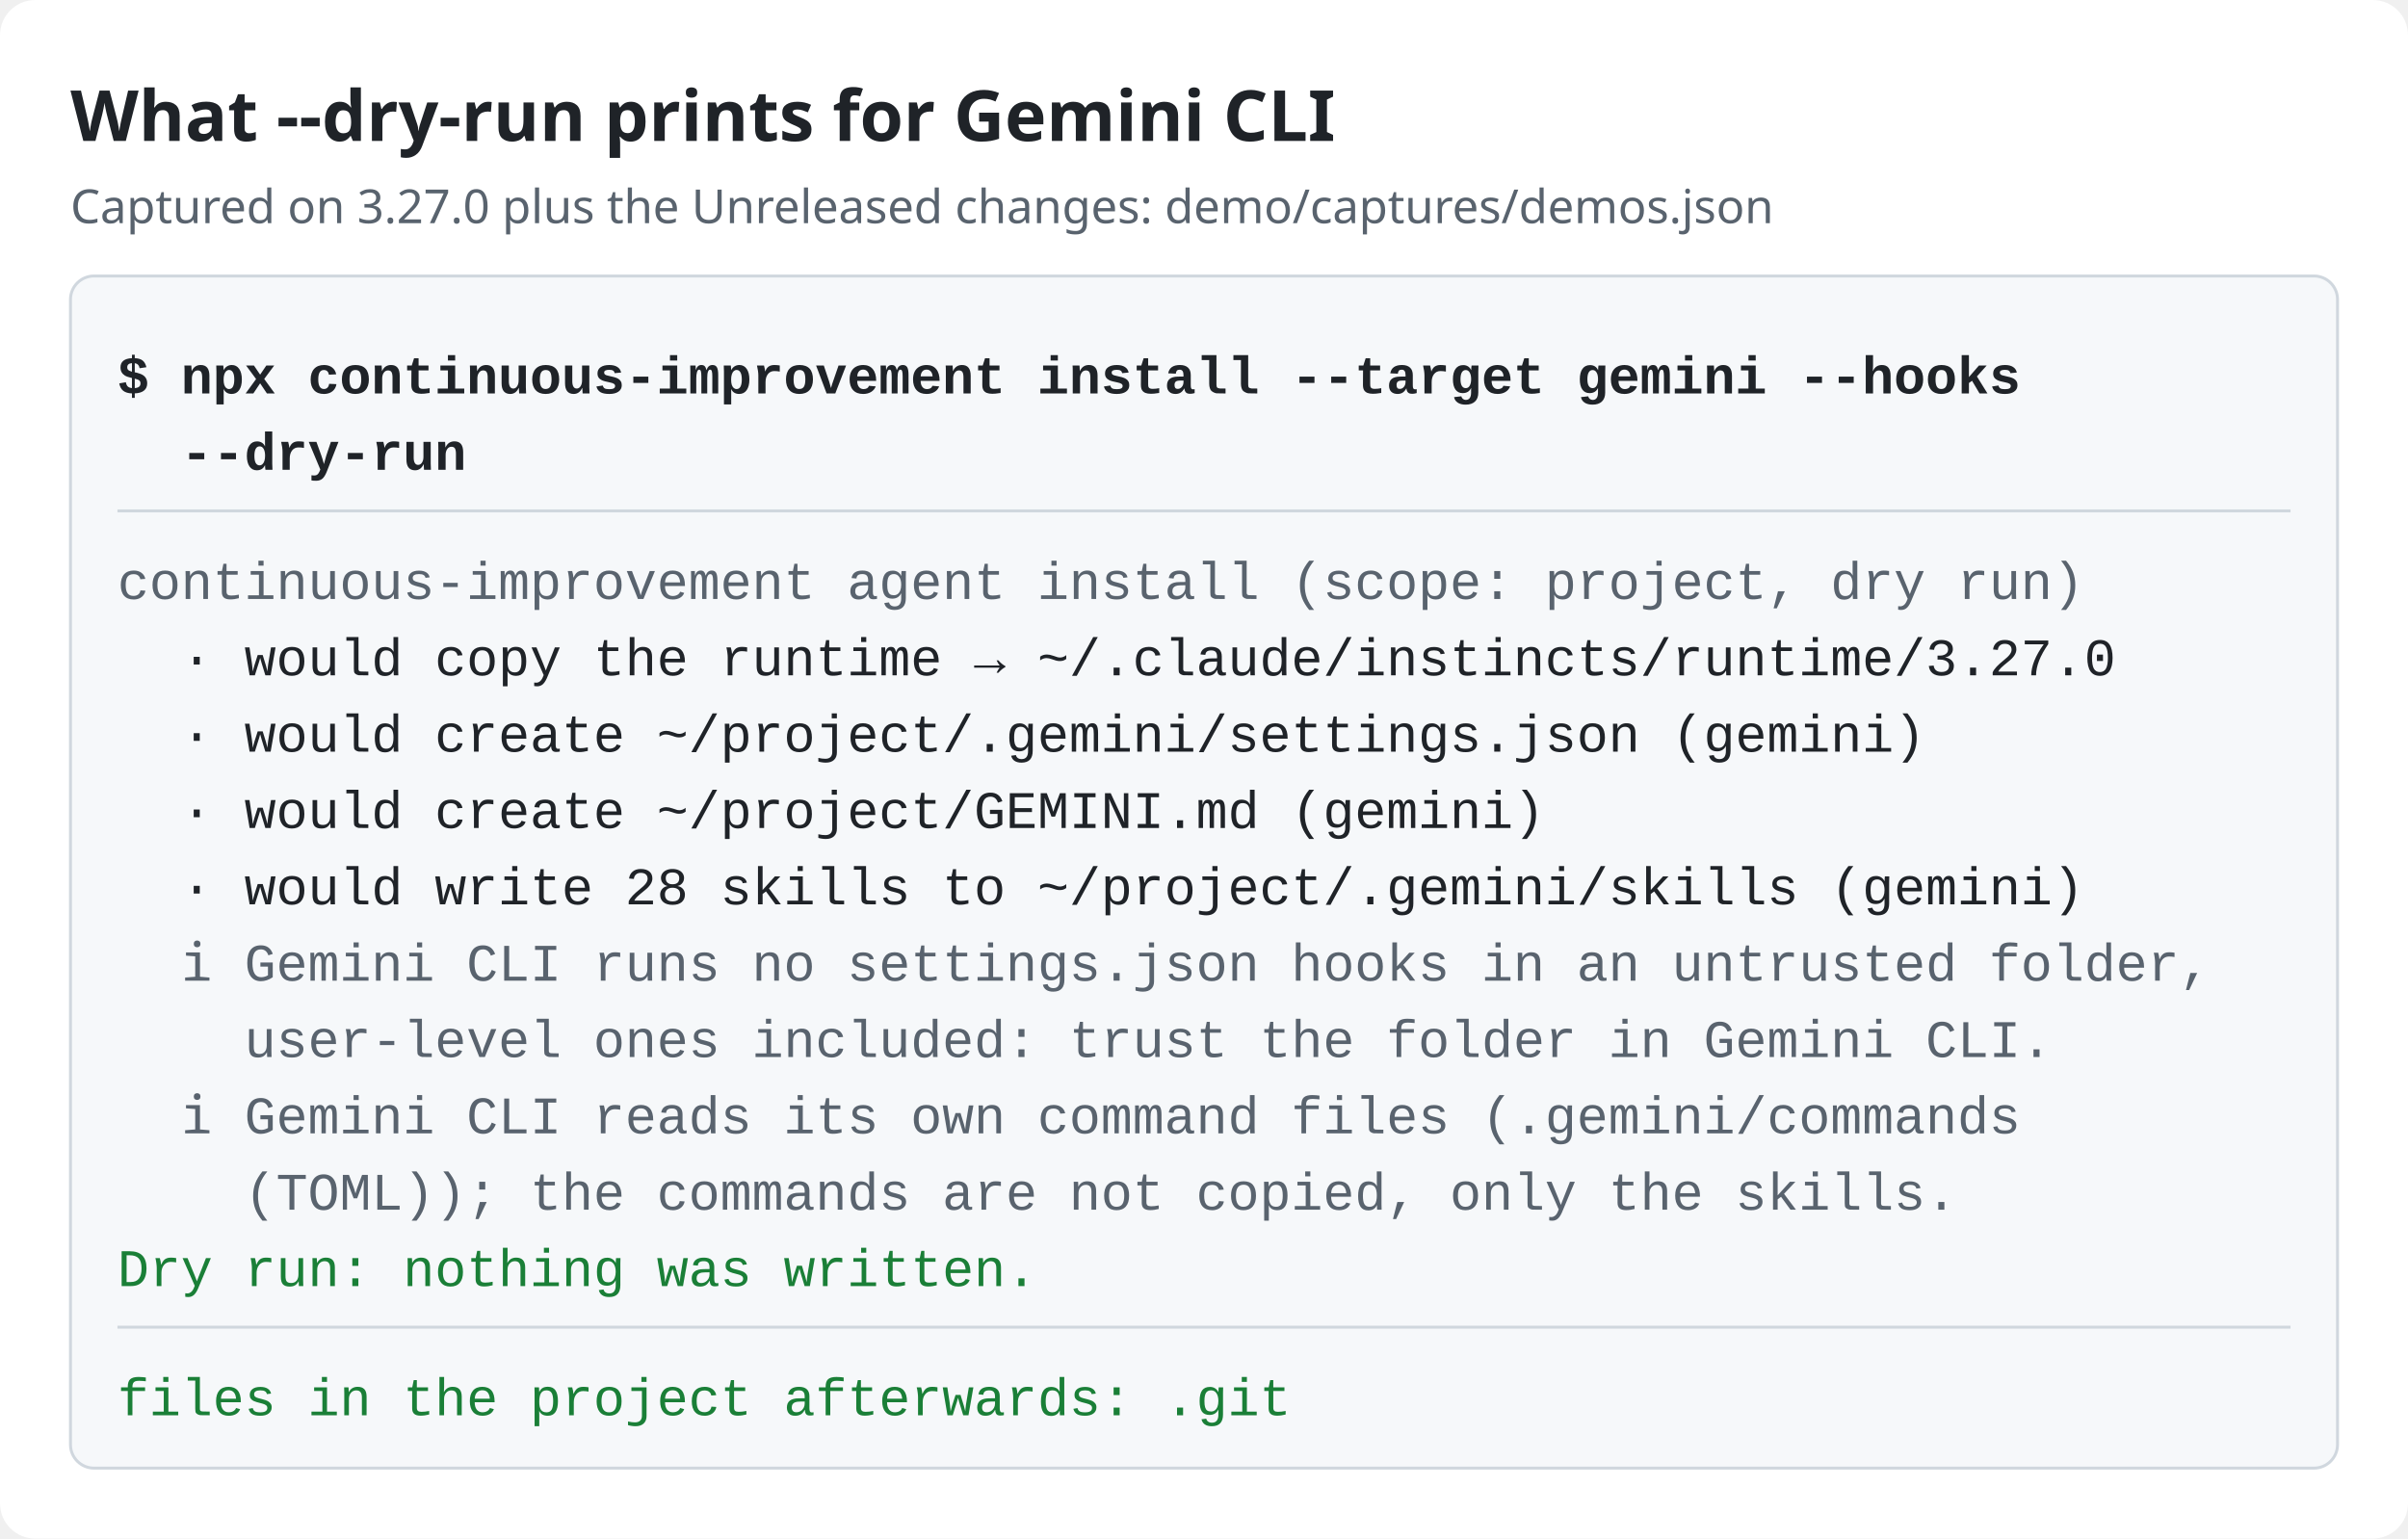
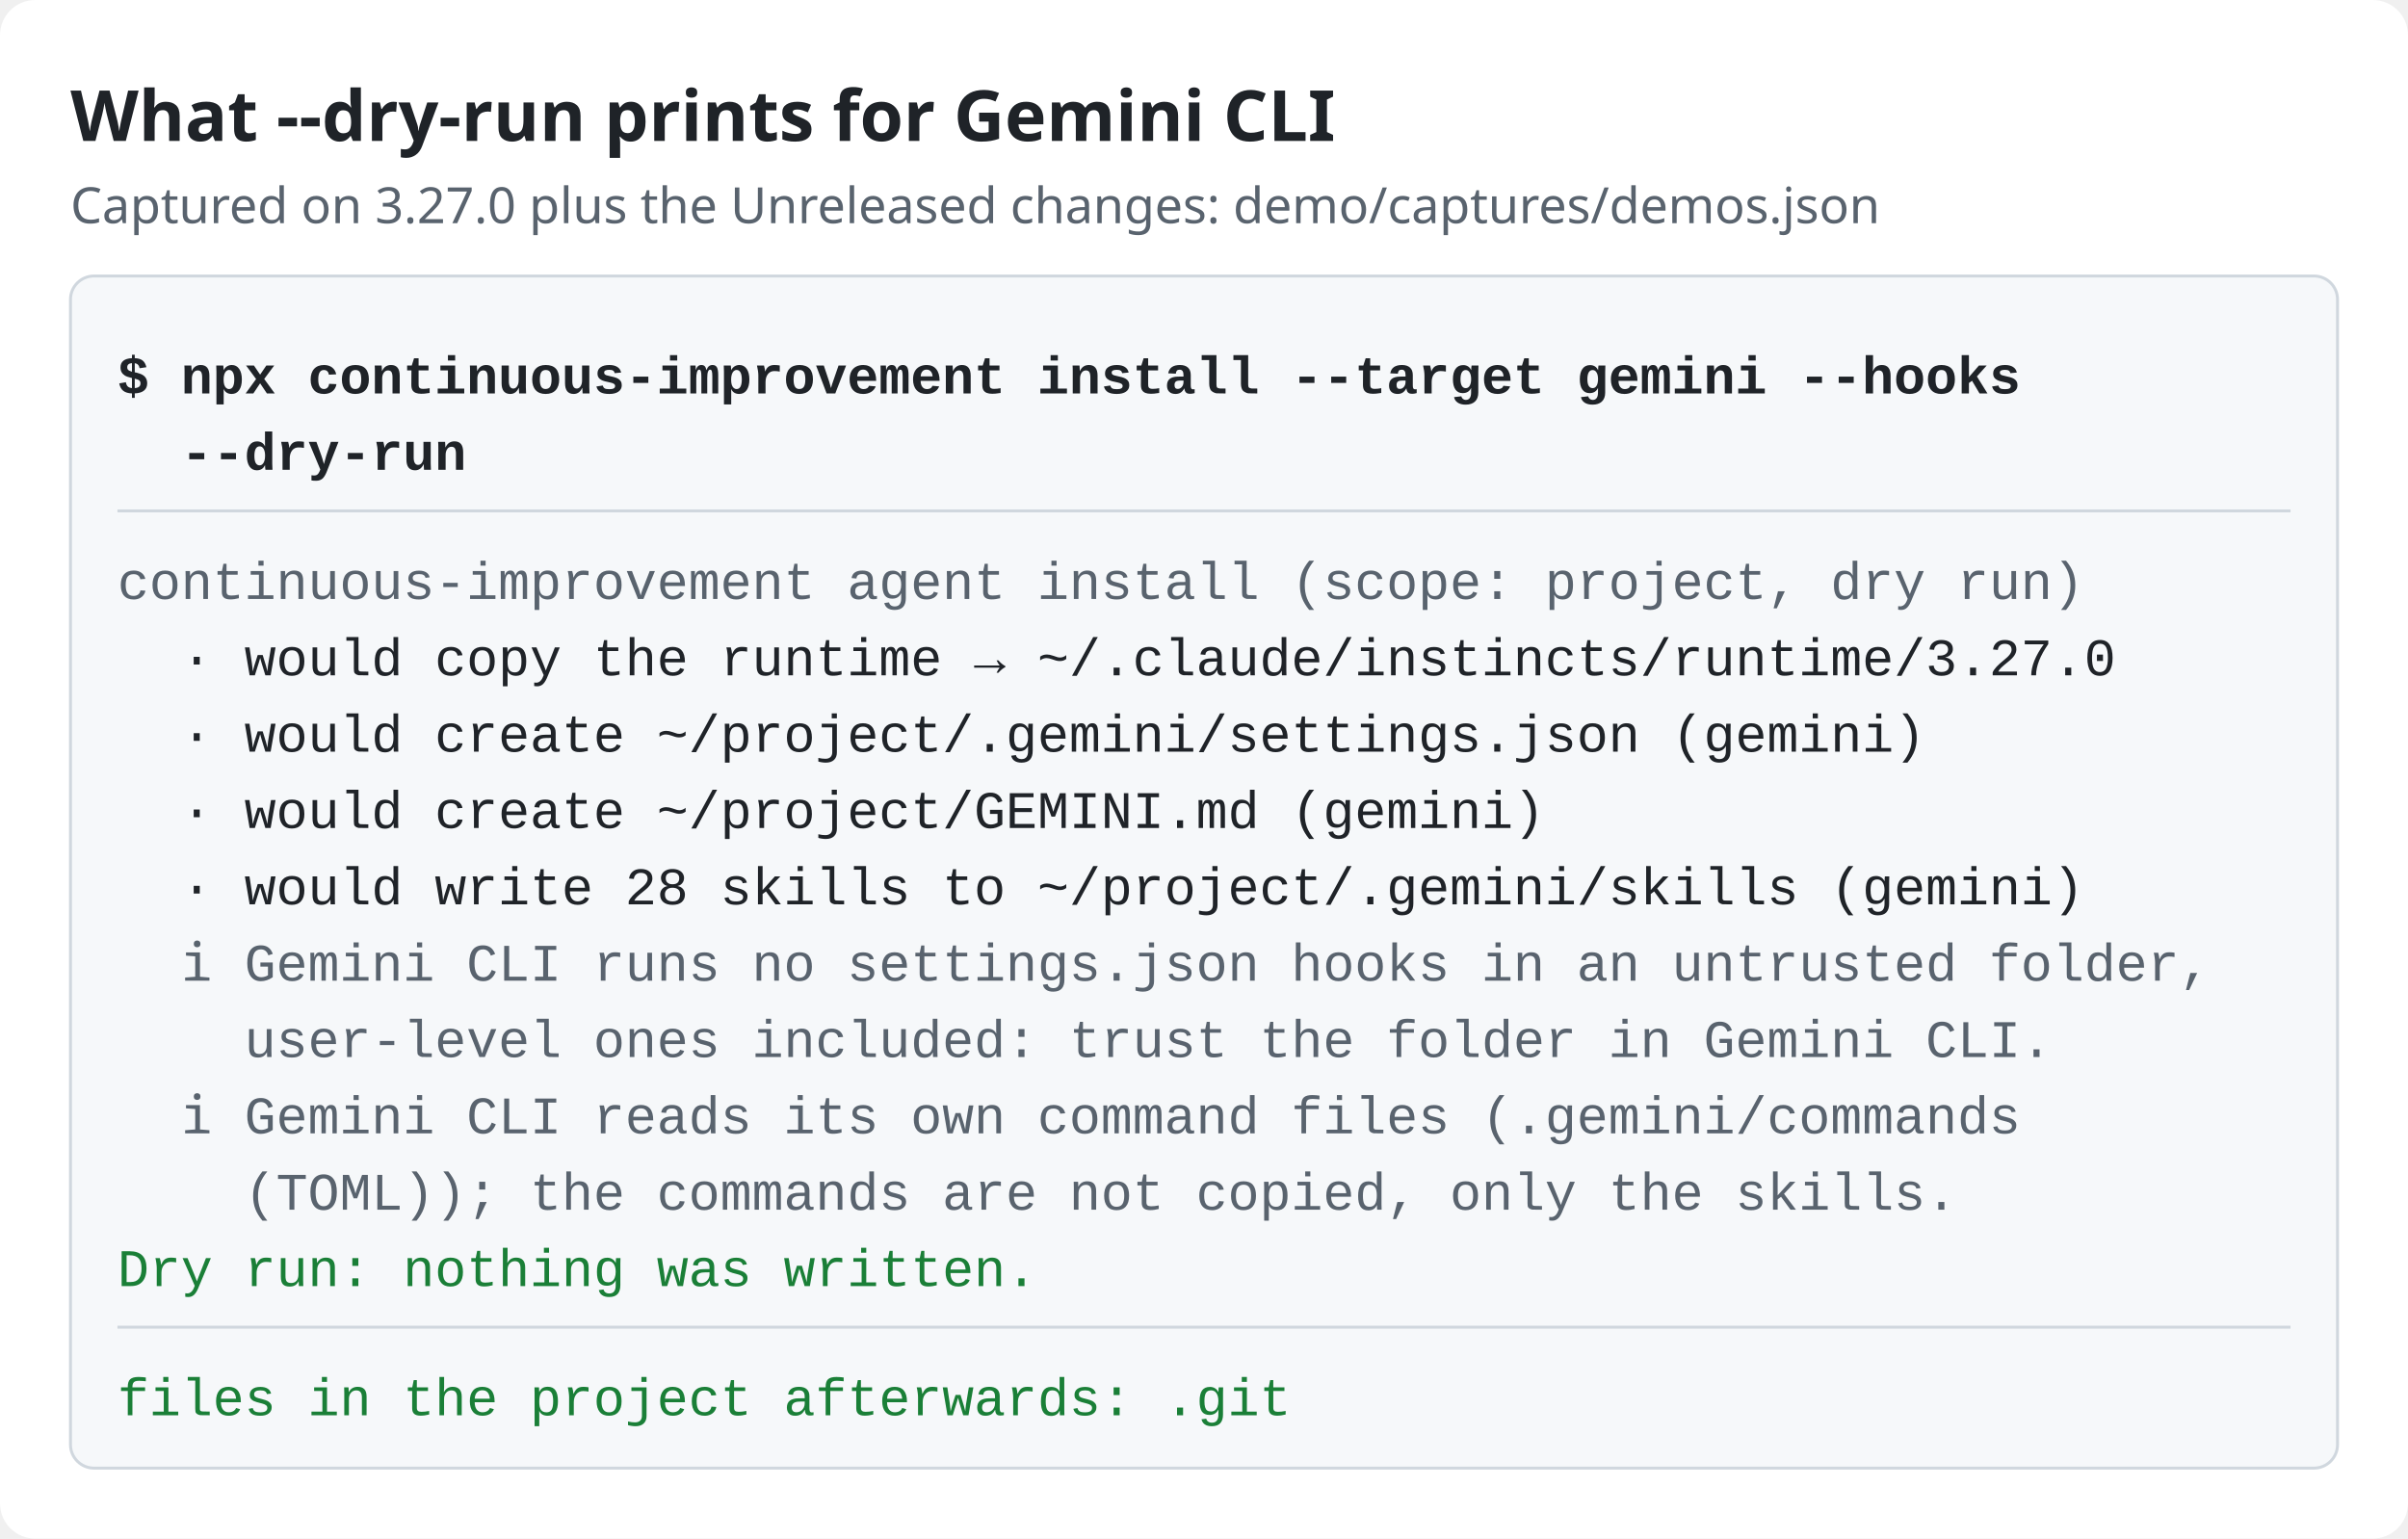
<svg xmlns="http://www.w3.org/2000/svg" viewBox="0 0 820 524" width="820" height="524" role="img" aria-labelledby="title desc">
  <style>text{font-family:-apple-system,BlinkMacSystemFont,"Segoe UI","Noto Sans",Helvetica,Arial,sans-serif}.mono{font-family:ui-monospace,SFMono-Regular,"SF Mono",Menlo,Consolas,"Liberation Mono",monospace}.b{font-weight:600}.bg{fill:#ffffff}.panel{fill:#f6f8fa;stroke:#d0d7de}.rule{stroke:#d0d7de}.tx{fill:#1f2328}.mute{fill:#59636e}.deny{fill:#cf222e}.deny-bg{fill:#ffebe9;stroke:#cf222e}.ok{fill:#1a7f37}.ok-bg{fill:#dafbe1;stroke:#1a7f37}.accent{fill:#0969da}.accent-bg{fill:#ddf4ff;stroke:#0969da}.warn{fill:#9a6700}.warn-bg{fill:#fff8c5;stroke:#9a6700}.arrow{stroke:#59636e;fill:none}.head{fill:#59636e}@media (prefers-color-scheme:dark){.bg{fill:#0d1117}.panel{fill:#161b22;stroke:#3d444d}.rule{stroke:#3d444d}.tx{fill:#f0f6fc}.mute{fill:#9198a1}.deny{fill:#ff7b72}.deny-bg{fill:#3d1214;stroke:#ff7b72}.ok{fill:#3fb950}.ok-bg{fill:#12301c;stroke:#3fb950}.accent{fill:#4493f8}.accent-bg{fill:#0c2d5a;stroke:#4493f8}.warn{fill:#d29922}.warn-bg{fill:#3a2a07;stroke:#d29922}.arrow{stroke:#9198a1;fill:none}.head{fill:#9198a1}}</style>
  <rect x="0" y="0" width="820" height="524" rx="12" class="bg" />
  <text x="24" y="48" font-size="24" class="tx b" xml:space="preserve">What --dry-run prints for Gemini CLI</text>
-   <text x="24" y="76" font-size="16" class="mute" xml:space="preserve">Captured on 3.27.0 plus the Unreleased changes: demo/captures/demos.json</text>
+   <text x="24" y="76" font-size="17" class="mute" xml:space="preserve">Captured on 3.27.0 plus the Unreleased changes: demo/captures/demos.json</text>
  <rect x="24" y="94" width="772" height="406" rx="8" class="panel" />
  <text x="40" y="134" font-size="18" class="tx mono b" xml:space="preserve">$ npx continuous-improvement install --target gemini --hooks</text>
  <text x="40" y="160" font-size="18" class="tx mono b" xml:space="preserve">  --dry-run</text>
  <line x1="40" y1="174" x2="780" y2="174" class="rule" stroke-width="1" />
  <text x="40" y="204" font-size="18" class="mute mono" xml:space="preserve">continuous-improvement agent install (scope: project, dry run)</text>
  <text x="40" y="230" font-size="18" class="tx mono" xml:space="preserve">  · would copy the runtime → ~/.claude/instincts/runtime/3.27.0</text>
  <text x="40" y="256" font-size="18" class="tx mono" xml:space="preserve">  · would create ~/project/.gemini/settings.json (gemini)</text>
  <text x="40" y="282" font-size="18" class="tx mono" xml:space="preserve">  · would create ~/project/GEMINI.md (gemini)</text>
  <text x="40" y="308" font-size="18" class="tx mono" xml:space="preserve">  · would write 28 skills to ~/project/.gemini/skills (gemini)</text>
  <text x="40" y="334" font-size="18" class="mute mono" xml:space="preserve">  ℹ Gemini CLI runs no settings.json hooks in an untrusted folder,</text>
  <text x="40" y="360" font-size="18" class="mute mono" xml:space="preserve">    user-level ones included: trust the folder in Gemini CLI.</text>
  <text x="40" y="386" font-size="18" class="mute mono" xml:space="preserve">  ℹ Gemini CLI reads its own command files (.gemini/commands</text>
  <text x="40" y="412" font-size="18" class="mute mono" xml:space="preserve">    (TOML)); the commands are not copied, only the skills.</text>
  <text x="40" y="438" font-size="18" class="ok mono" xml:space="preserve">Dry run: nothing was written.</text>
  <line x1="40" y1="452" x2="780" y2="452" class="rule" stroke-width="1" />
  <text x="40" y="482" font-size="18" class="ok mono" xml:space="preserve">files in the project afterwards: .git</text>
</svg>
